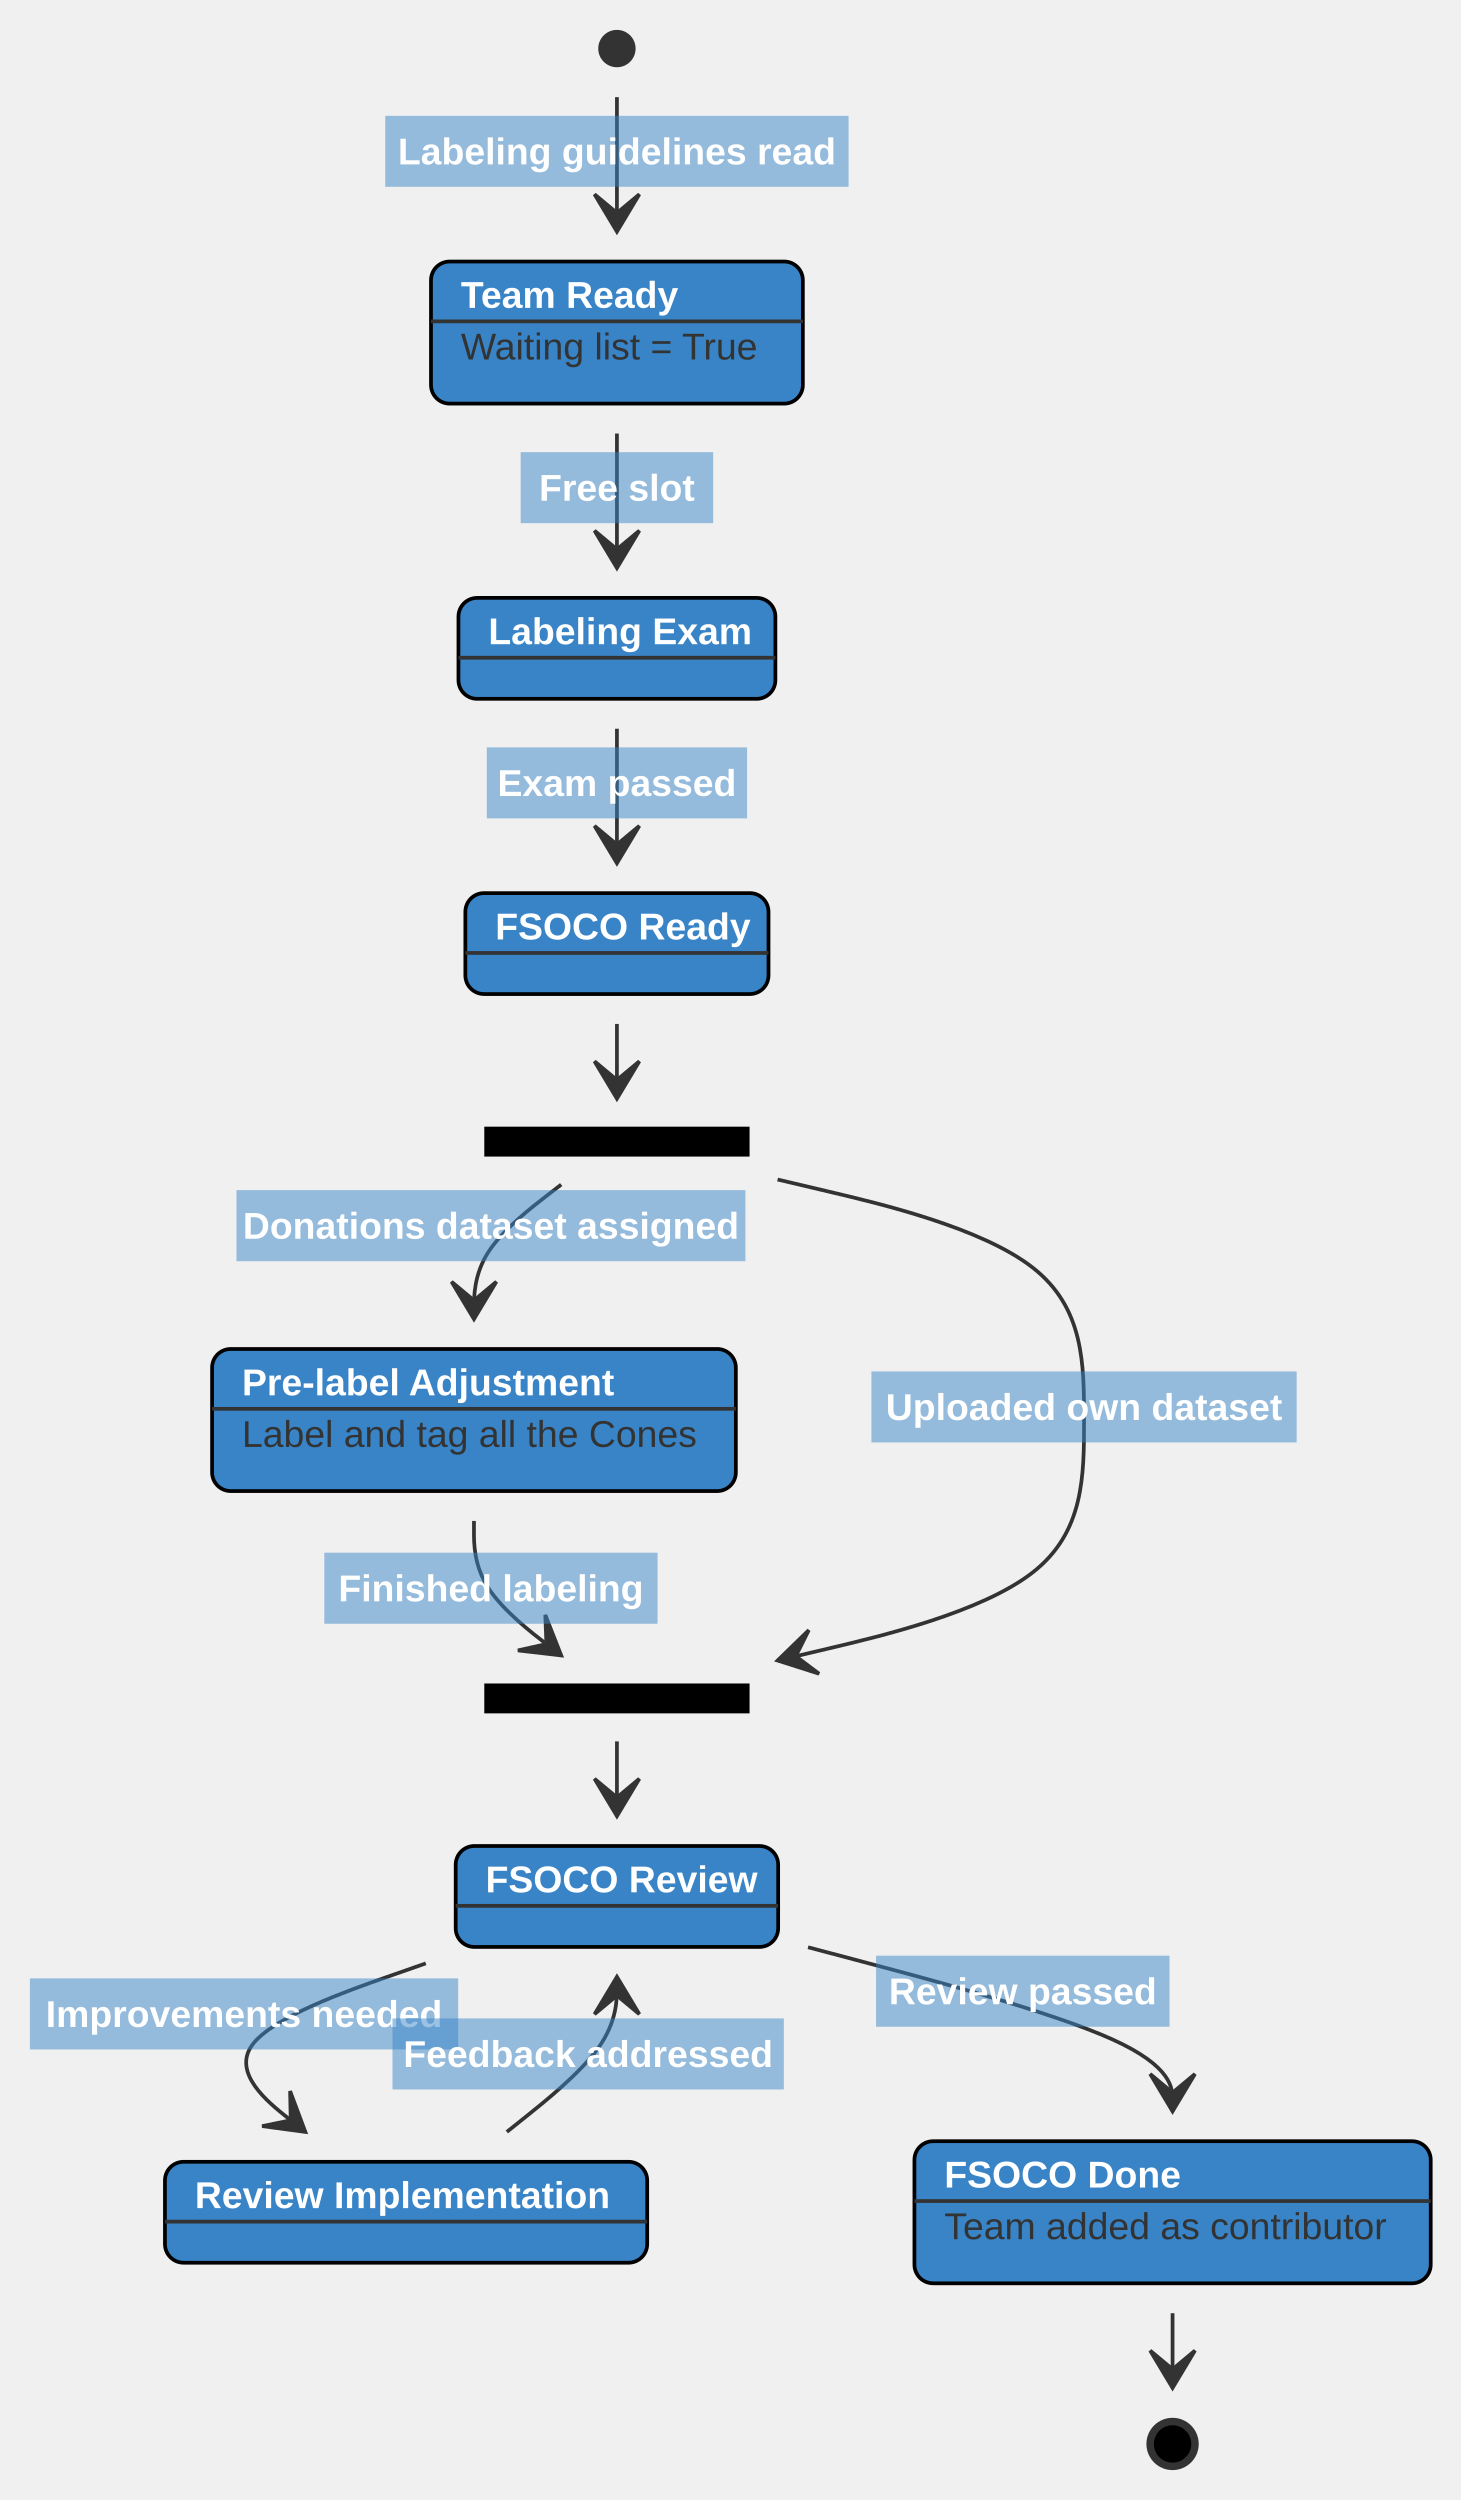
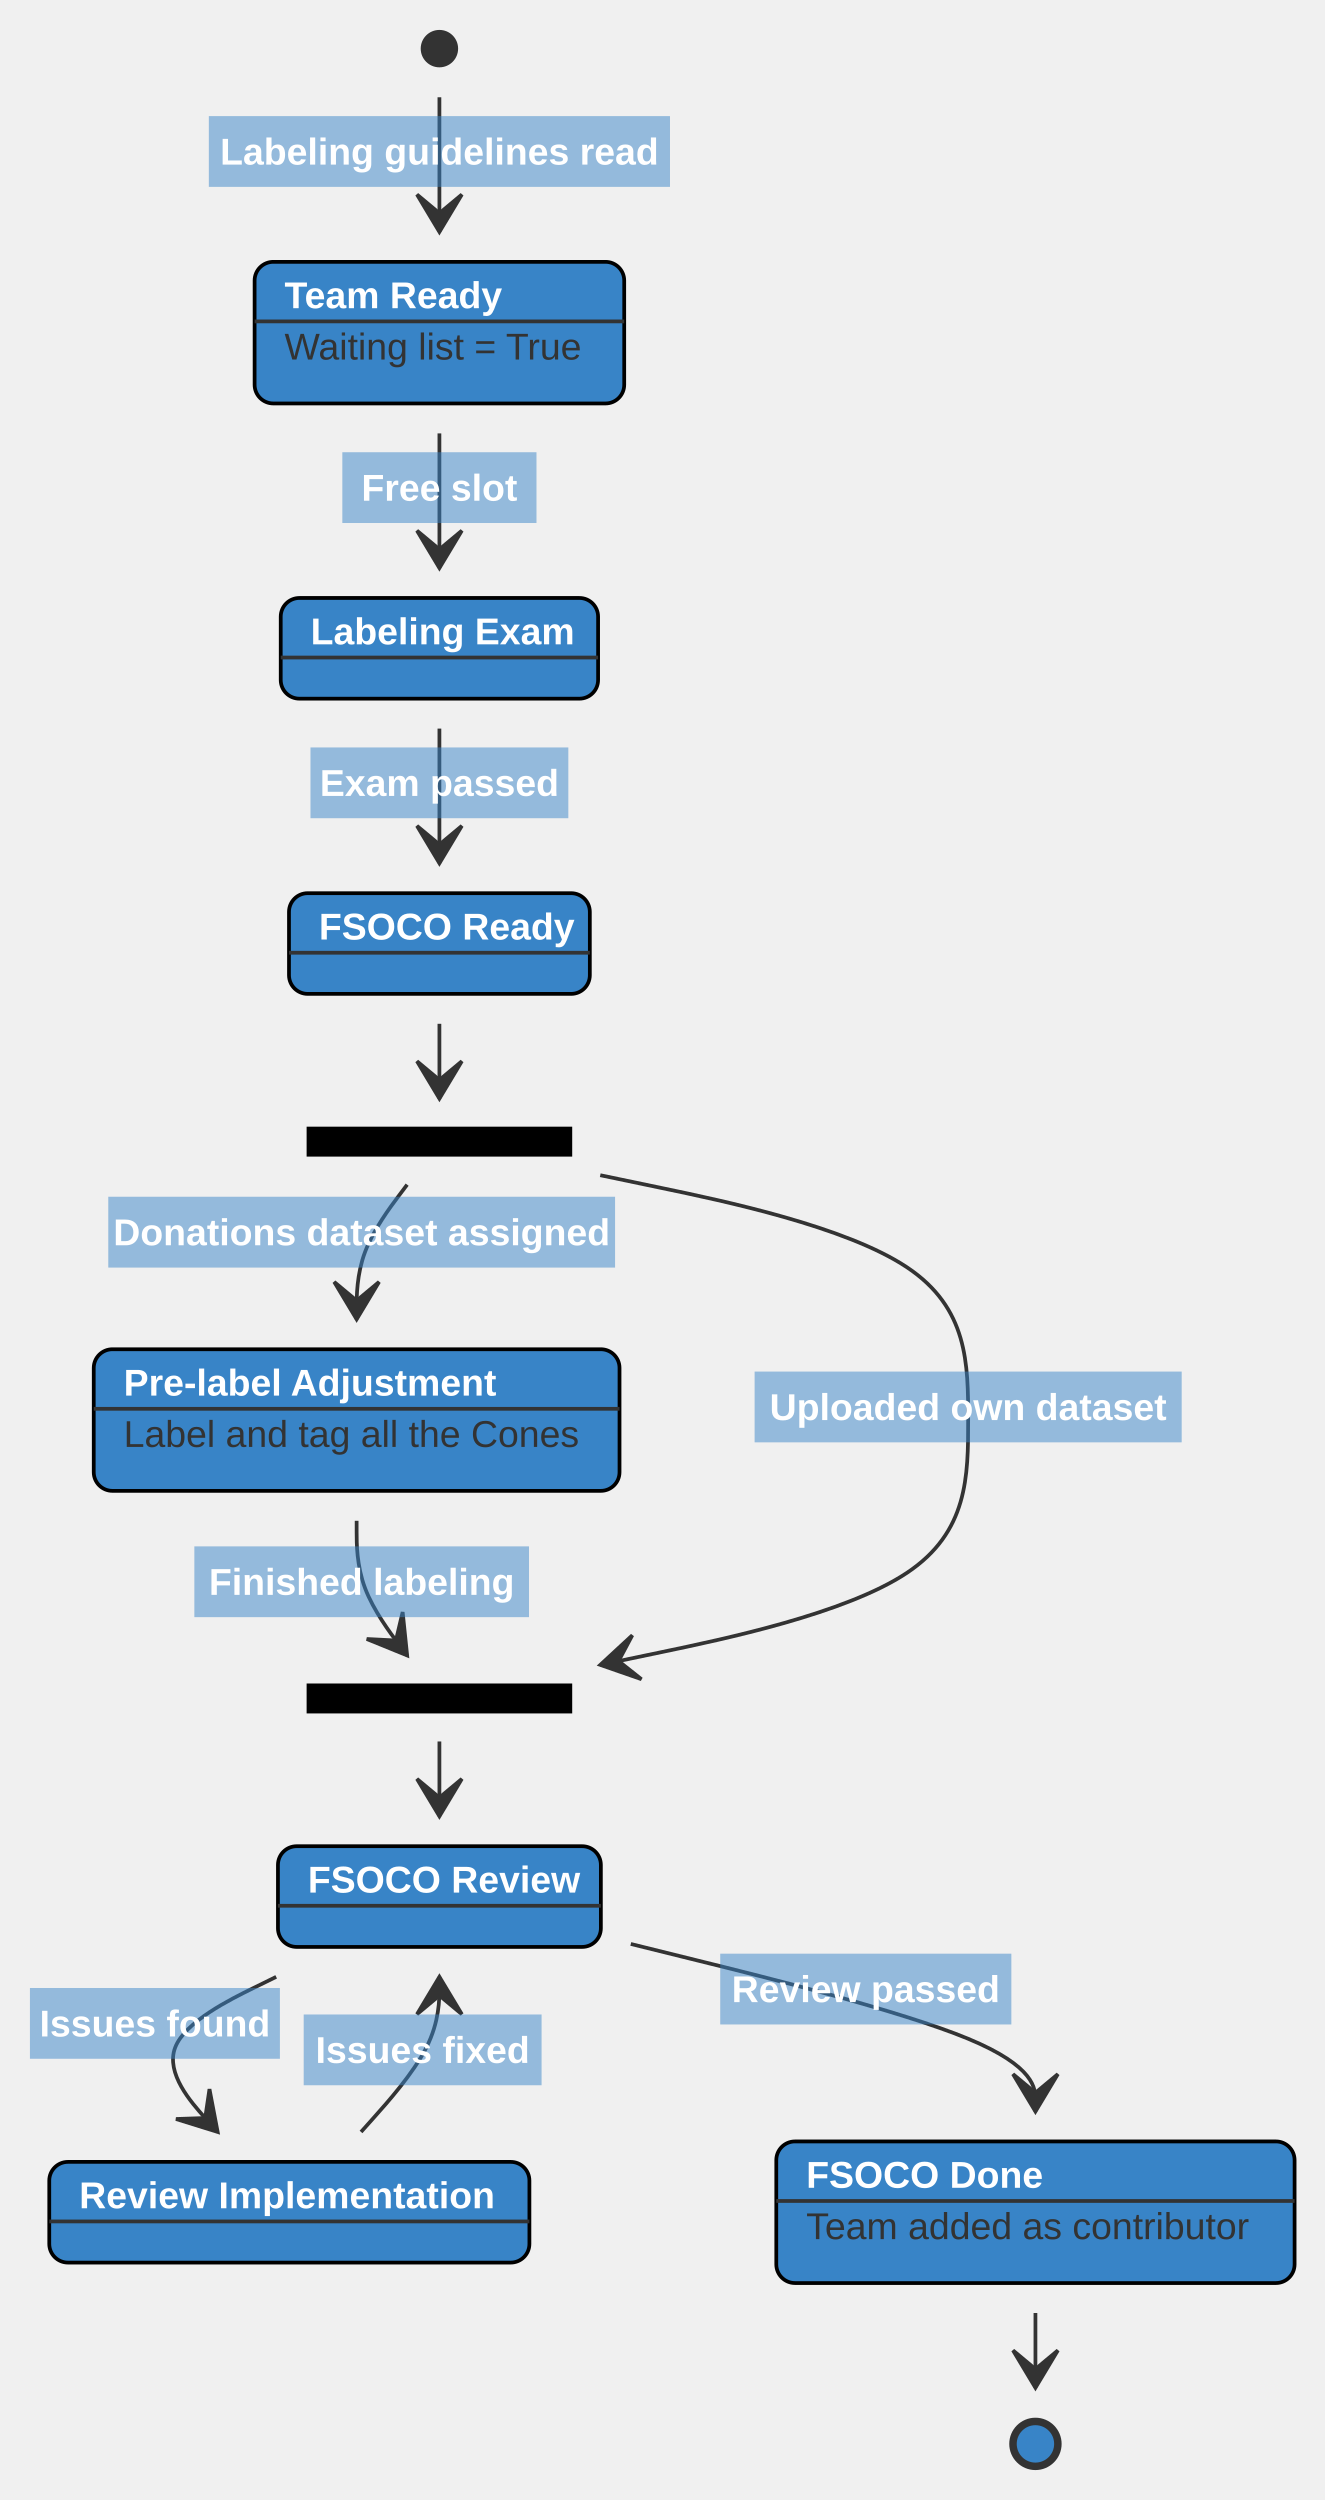
- <svg xmlns="http://www.w3.org/2000/svg" id="mermaid-1613861562569" width="100%" height="669.141" style="max-width: 684.144px;" viewBox="-4.564  0 390.939 669.141">
-   <style>#mermaid-1613861562569{font-family:"trebuchet ms",verdana,arial,sans-serif;font-size:16px;fill:#333;}#mermaid-1613861562569 .error-icon{fill:#552222;}#mermaid-1613861562569 .error-text{fill:#552222;stroke:#552222;}#mermaid-1613861562569 .edge-thickness-normal{stroke-width:2px;}#mermaid-1613861562569 .edge-thickness-thick{stroke-width:3.5px;}#mermaid-1613861562569 .edge-pattern-solid{stroke-dasharray:0;}#mermaid-1613861562569 .edge-pattern-dashed{stroke-dasharray:3;}#mermaid-1613861562569 .edge-pattern-dotted{stroke-dasharray:2;}#mermaid-1613861562569 .marker{fill:#333333;stroke:#333333;}#mermaid-1613861562569 .marker.cross{stroke:#333333;}#mermaid-1613861562569 svg{font-family:"trebuchet ms",verdana,arial,sans-serif;font-size:16px;}#mermaid-1613861562569 g.stateGroup text{fill:black;stroke:none;font-size:10px;}#mermaid-1613861562569 g.stateGroup text{fill:#333;stroke:none;font-size:10px;}#mermaid-1613861562569 g.stateGroup .state-title{font-weight:bolder;fill:#ffffff;}#mermaid-1613861562569 g.stateGroup rect{fill:#3884c7;stroke:black;}#mermaid-1613861562569 g.stateGroup line{stroke:#333333;stroke-width:1;}#mermaid-1613861562569 .transition{stroke:#333333;stroke-width:1;fill:none;}#mermaid-1613861562569 .stateGroup .composit{fill:black;border-bottom:1px;}#mermaid-1613861562569 .stateGroup .alt-composit{fill:#e0e0e0;border-bottom:1px;}#mermaid-1613861562569 .state-note{stroke:#aaaa33;fill:#fff5ad;}#mermaid-1613861562569 .state-note text{fill:black;stroke:none;font-size:10px;}#mermaid-1613861562569 .stateLabel .box{stroke:none;stroke-width:0;fill:#3884c7;opacity:0.5;}#mermaid-1613861562569 .edgeLabel .label rect{fill:hsl(80,100%,96.275%);opacity:0.5;}#mermaid-1613861562569 .edgeLabel .label text{fill:rgb(9.5,9.5,9.5);}#mermaid-1613861562569 .label div .edgeLabel{color:rgb(9.5,9.5,9.5);}#mermaid-1613861562569 .stateLabel text{fill:#ffffff;font-size:10px;font-weight:bold;}#mermaid-1613861562569 .node circle.state-start{fill:#333333;stroke:black;}#mermaid-1613861562569 .node circle.state-end{fill:hsl(240,60%,86.275%);stroke:black;stroke-width:1.5;}#mermaid-1613861562569 .end-state-inner{fill:black;stroke-width:1.5;}#mermaid-1613861562569 .node rect{fill:#3884c7;stroke:black;stroke-width:1px;}#mermaid-1613861562569 #statediagram-barbEnd{fill:#333333;}#mermaid-1613861562569 .statediagram-cluster rect{fill:#3884c7;stroke:black;stroke-width:1px;}#mermaid-1613861562569 .cluster-label,#mermaid-1613861562569 .nodeLabel{color:#333;}#mermaid-1613861562569 .statediagram-cluster rect.outer{rx:5px;ry:5px;}#mermaid-1613861562569 .statediagram-state .divider{stroke:black;}#mermaid-1613861562569 .statediagram-state .title-state{rx:5px;ry:5px;}#mermaid-1613861562569 .statediagram-cluster.statediagram-cluster .inner{fill:black;}#mermaid-1613861562569 .statediagram-cluster.statediagram-cluster-alt .inner{fill:#e0e0e0;}#mermaid-1613861562569 .statediagram-cluster .inner{rx:0;ry:0;}#mermaid-1613861562569 .statediagram-state rect.basic{rx:5px;ry:5px;}#mermaid-1613861562569 .statediagram-state rect.divider{stroke-dasharray:10,10;fill:#efefef;}#mermaid-1613861562569 .note-edge{stroke-dasharray:5;}#mermaid-1613861562569 .statediagram-note rect{fill:#fff5ad;stroke:#aaaa33;stroke-width:1px;rx:0;ry:0;}#mermaid-1613861562569 .statediagram-note rect{fill:#fff5ad;stroke:#aaaa33;stroke-width:1px;rx:0;ry:0;}#mermaid-1613861562569 .statediagram-note text{fill:black;}#mermaid-1613861562569 .statediagram-note .nodeLabel{color:black;}#mermaid-1613861562569 #dependencyStart,#mermaid-1613861562569 #dependencyEnd{fill:#333333;stroke:#333333;stroke-width:1;}#mermaid-1613861562569:root{--mermaid-font-family:"trebuchet ms",verdana,arial,sans-serif;}#mermaid-1613861562569 state{fill:apa;}</style>
+ <svg xmlns="http://www.w3.org/2000/svg" id="mermaid-1614078178041" width="100%" height="668.344" style="max-width: 619.662px;" viewBox="-5.171  0 354.093 668.344">
+   <style>#mermaid-1614078178041{font-family:"trebuchet ms",verdana,arial,sans-serif;font-size:16px;fill:#333;}#mermaid-1614078178041 .error-icon{fill:#552222;}#mermaid-1614078178041 .error-text{fill:#552222;stroke:#552222;}#mermaid-1614078178041 .edge-thickness-normal{stroke-width:2px;}#mermaid-1614078178041 .edge-thickness-thick{stroke-width:3.5px;}#mermaid-1614078178041 .edge-pattern-solid{stroke-dasharray:0;}#mermaid-1614078178041 .edge-pattern-dashed{stroke-dasharray:3;}#mermaid-1614078178041 .edge-pattern-dotted{stroke-dasharray:2;}#mermaid-1614078178041 .marker{fill:#333333;stroke:#333333;}#mermaid-1614078178041 .marker.cross{stroke:#333333;}#mermaid-1614078178041 svg{font-family:"trebuchet ms",verdana,arial,sans-serif;font-size:16px;}#mermaid-1614078178041 g.stateGroup text{fill:black;stroke:none;font-size:10px;}#mermaid-1614078178041 g.stateGroup text{fill:#333;stroke:none;font-size:10px;}#mermaid-1614078178041 g.stateGroup .state-title{font-weight:bolder;fill:#ffffff;}#mermaid-1614078178041 g.stateGroup rect{fill:#3884c7;stroke:black;}#mermaid-1614078178041 g.stateGroup line{stroke:#333333;stroke-width:1;}#mermaid-1614078178041 .transition{stroke:#333333;stroke-width:1;fill:none;}#mermaid-1614078178041 .stateGroup .composit{fill:#3884c7;border-bottom:1px;}#mermaid-1614078178041 .stateGroup .alt-composit{fill:#e0e0e0;border-bottom:1px;}#mermaid-1614078178041 .state-note{stroke:#aaaa33;fill:#fff5ad;}#mermaid-1614078178041 .state-note text{fill:black;stroke:none;font-size:10px;}#mermaid-1614078178041 .stateLabel .box{stroke:none;stroke-width:0;fill:#3884c7;opacity:0.5;}#mermaid-1614078178041 .edgeLabel .label rect{fill:hsl(80,100%,96.275%);opacity:0.5;}#mermaid-1614078178041 .edgeLabel .label text{fill:rgb(9.5,9.5,9.5);}#mermaid-1614078178041 .label div .edgeLabel{color:rgb(9.5,9.5,9.5);}#mermaid-1614078178041 .stateLabel text{fill:#ffffff;font-size:10px;font-weight:bold;}#mermaid-1614078178041 .node circle.state-start{fill:#333333;stroke:black;}#mermaid-1614078178041 .node circle.state-end{fill:hsl(240,60%,86.275%);stroke:#3884c7;stroke-width:1.5;}#mermaid-1614078178041 .end-state-inner{fill:#3884c7;stroke-width:1.5;}#mermaid-1614078178041 .node rect{fill:#3884c7;stroke:black;stroke-width:1px;}#mermaid-1614078178041 #statediagram-barbEnd{fill:#333333;}#mermaid-1614078178041 .statediagram-cluster rect{fill:#3884c7;stroke:black;stroke-width:1px;}#mermaid-1614078178041 .cluster-label,#mermaid-1614078178041 .nodeLabel{color:#333;}#mermaid-1614078178041 .statediagram-cluster rect.outer{rx:5px;ry:5px;}#mermaid-1614078178041 .statediagram-state .divider{stroke:black;}#mermaid-1614078178041 .statediagram-state .title-state{rx:5px;ry:5px;}#mermaid-1614078178041 .statediagram-cluster.statediagram-cluster .inner{fill:#3884c7;}#mermaid-1614078178041 .statediagram-cluster.statediagram-cluster-alt .inner{fill:#e0e0e0;}#mermaid-1614078178041 .statediagram-cluster .inner{rx:0;ry:0;}#mermaid-1614078178041 .statediagram-state rect.basic{rx:5px;ry:5px;}#mermaid-1614078178041 .statediagram-state rect.divider{stroke-dasharray:10,10;fill:#efefef;}#mermaid-1614078178041 .note-edge{stroke-dasharray:5;}#mermaid-1614078178041 .statediagram-note rect{fill:#fff5ad;stroke:#aaaa33;stroke-width:1px;rx:0;ry:0;}#mermaid-1614078178041 .statediagram-note rect{fill:#fff5ad;stroke:#aaaa33;stroke-width:1px;rx:0;ry:0;}#mermaid-1614078178041 .statediagram-note text{fill:black;}#mermaid-1614078178041 .statediagram-note .nodeLabel{color:black;}#mermaid-1614078178041 #dependencyStart,#mermaid-1614078178041 #dependencyEnd{fill:#333333;stroke:#333333;stroke-width:1;}#mermaid-1614078178041:root{--mermaid-font-family:"trebuchet ms",verdana,arial,sans-serif;}#mermaid-1614078178041 state{fill:apa;}</style>
  <g />
  <defs>
    <marker id="dependencyEnd" refX="19" refY="7" markerWidth="20" markerHeight="28" orient="auto">
      <path d="M 19,7 L9,13 L14,7 L9,1 Z" />
    </marker>
  </defs>
-   <g id="fork_state" class="stateGroup" transform="translate(117.56,294.0625 )" data-x-shift="117.56">
+   <g id="fork_state" class="stateGroup" transform="translate(69.29969,293.7031 )" data-x-shift="69.2996875">
    <rect width="70" height="7" x="8" y="8" style="stroke: black; fill: black;" />
  </g>
-   <g id="join_state" class="stateGroup" transform="translate(117.56,443.0938 )" data-x-shift="117.56">
+   <g id="join_state" class="stateGroup" transform="translate(69.29969,442.5625 )" data-x-shift="69.2996875">
    <rect width="70" height="7" x="8" y="8" style="stroke: black; fill: black;" />
  </g>
-   <g id="s0" class="stateGroup" transform="translate(102.7944,62 )" data-x-shift="102.794375">
-     <rect x="8" y="8" width="99.531" height="38.031" rx="5" />
+   <g id="s0" class="stateGroup" transform="translate(54.89344,62 )" data-x-shift="54.893437500000005">
+     <rect x="8" y="8" width="98.812" height="37.859" rx="5" />
    <text x="16" y="20.4" font-size="24" class="state-title">Team Ready</text>
-     <text x="8" y="34.216" class="state-description">
+     <text x="8" y="34.122" class="state-description">
      <tspan x="16">Waiting list = True</tspan>
    </text>
-     <line x1="8" y1="24.016" y2="24.016" class="descr-divider" x2="107.531" />
+     <line x1="8" y1="23.922" y2="23.922" class="descr-divider" x2="106.812" />
  </g>
-   <g id="s1" class="stateGroup" transform="translate(110.1459,152.0312 )" data-x-shift="110.1459375">
-     <rect x="8" y="8" width="84.828" height="27.016" rx="5" />
+   <g id="s1" class="stateGroup" transform="translate(61.87781,151.8594 )" data-x-shift="61.877812500000005">
+     <rect x="8" y="8" width="84.844" height="26.922" rx="5" />
    <text x="16" y="20.4" font-size="24" class="state-title">Labeling Exam</text>
-     <text x="8" y="34.216" class="state-description">
+     <text x="8" y="34.122" class="state-description">
      <tspan x="16" />
    </text>
-     <line x1="8" y1="24.016" y2="24.016" class="descr-divider" x2="92.828" />
+     <line x1="8" y1="23.922" y2="23.922" class="descr-divider" x2="92.844" />
  </g>
-   <g id="s2" class="stateGroup" transform="translate(111.9897,231.0469 )" data-x-shift="111.9896875">
-     <rect x="8" y="8" width="81.141" height="27.016" rx="5" />
+   <g id="s2" class="stateGroup" transform="translate(64.08875,230.7812 )" data-x-shift="64.08875">
+     <rect x="8" y="8" width="80.422" height="26.922" rx="5" />
    <text x="16" y="20.4" font-size="24" class="state-title">FSOCO Ready</text>
-     <text x="8" y="34.216" class="state-description">
+     <text x="8" y="34.122" class="state-description">
      <tspan x="16" />
    </text>
-     <line x1="8" y1="24.016" y2="24.016" class="descr-divider" x2="89.141" />
+     <line x1="8" y1="23.922" y2="23.922" class="descr-divider" x2="88.422" />
  </g>
-   <g id="s3" class="stateGroup" transform="translate(44.20078,353.0625 )" data-x-shift="44.200781250000006">
-     <rect x="8" y="8" width="140.188" height="38.031" rx="5" />
+   <g id="s3" class="stateGroup" transform="translate(11.88828,352.7031 )" data-x-shift="11.888281250000006">
+     <rect x="8" y="8" width="140.562" height="37.859" rx="5" />
    <text x="16" y="20.4" font-size="24" class="state-title">Pre-label Adjustment</text>
-     <text x="8" y="34.216" class="state-description">
+     <text x="8" y="34.122" class="state-description">
      <tspan x="16">Label and tag all the Cones</tspan>
    </text>
-     <line x1="8" y1="24.016" y2="24.016" class="descr-divider" x2="148.188" />
+     <line x1="8" y1="23.922" y2="23.922" class="descr-divider" x2="148.562" />
  </g>
-   <g id="s4" class="stateGroup" transform="translate(31.58594,570.6172 )" data-x-shift="31.5859375">
-     <rect x="8" y="8" width="129.078" height="27.016" rx="5" />
+   <g id="s4" class="stateGroup" transform="translate(0,569.9531 )" data-x-shift="0">
+     <rect x="8" y="8" width="128.359" height="26.922" rx="5" />
    <text x="16" y="20.4" font-size="24" class="state-title">Review Implementation</text>
-     <text x="8" y="34.216" class="state-description">
+     <text x="8" y="34.122" class="state-description">
      <tspan x="16" />
    </text>
-     <line x1="8" y1="24.016" y2="24.016" class="descr-divider" x2="137.078" />
+     <line x1="8" y1="23.922" y2="23.922" class="descr-divider" x2="136.359" />
  </g>
-   <g id="s5" class="stateGroup" transform="translate(109.4038,486.0938 )" data-x-shift="109.40375">
-     <rect x="8" y="8" width="86.312" height="27.016" rx="5" />
+   <g id="s5" class="stateGroup" transform="translate(61.13563,485.5625 )" data-x-shift="61.135625000000005">
+     <rect x="8" y="8" width="86.328" height="26.922" rx="5" />
    <text x="16" y="20.4" font-size="24" class="state-title">FSOCO Review</text>
-     <text x="8" y="34.216" class="state-description">
+     <text x="8" y="34.122" class="state-description">
      <tspan x="16" />
    </text>
-     <line x1="8" y1="24.016" y2="24.016" class="descr-divider" x2="94.312" />
+     <line x1="8" y1="23.922" y2="23.922" class="descr-divider" x2="94.328" />
  </g>
-   <g id="s6" class="stateGroup" transform="translate(232.1877,565.1094 )" data-x-shift="232.18765624999997">
-     <rect x="8" y="8" width="138.188" height="38.031" rx="5" />
+   <g id="s6" class="stateGroup" transform="translate(194.3594,564.4844 )" data-x-shift="194.359375">
+     <rect x="8" y="8" width="138.562" height="37.859" rx="5" />
    <text x="16" y="20.4" font-size="24" class="state-title">FSOCO Done</text>
-     <text x="8" y="34.216" class="state-description">
+     <text x="8" y="34.122" class="state-description">
      <tspan x="16">Team added as contributor</tspan>
    </text>
-     <line x1="8" y1="24.016" y2="24.016" class="descr-divider" x2="146.188" />
+     <line x1="8" y1="23.922" y2="23.922" class="descr-divider" x2="146.562" />
  </g>
-   <g id="start1" class="stateGroup" transform="translate(147.56,0 )" data-x-shift="147.56">
+   <g id="start1" class="stateGroup" transform="translate(99.29969,0 )" data-x-shift="99.2996875">
    <circle class="start-state" r="5" cx="13" cy="13" />
  </g>
-   <g id="end1" class="stateGroup" transform="translate(294.2814,639.1406 )" data-x-shift="294.28140625">
+   <g id="end1" class="stateGroup" transform="translate(256.6406,638.3438 )" data-x-shift="256.640625">
    <circle class="end-state-outer" r="7" cx="15" cy="15" />
    <circle class="end-state-inner" r="5" cx="15" cy="15" />
  </g>
-   <path d="M160.56,26L160.56,29C160.56,32,160.56,38,160.56,44C160.56,50,160.56,56,160.56,59L160.56,62" id="edge4950" class="transition" marker-end="url(#dependencyEnd)" />
+   <path d="M112.3,26L112.3,29C112.3,32,112.3,38,112.3,44C112.3,50,112.3,56,112.3,59L112.3,62" id="edge588" class="transition" marker-end="url(#dependencyEnd)" />
  <g class="stateLabel">
-     <rect class="box" x="98.56" y="31" width="124" height="19" />
-     <text text-anchor="middle" x="160.56" y="44">Labeling guidelines read</text>
-     <text text-anchor="middle" x="160.56" y="55" />
+     <rect class="box" x="50.659" y="31.039" width="123.281" height="18.922" />
+     <text text-anchor="middle" x="112.3" y="44">Labeling guidelines read</text>
+     <text text-anchor="middle" x="112.3" y="54.922" />
  </g>
-   <path d="M160.56,116.031L160.56,119.031C160.56,122.031,160.56,128.031,160.56,134.031C160.56,140.031,160.56,146.031,160.56,149.031L160.56,152.031" id="edge4951" class="transition" marker-end="url(#dependencyEnd)" />
+   <path d="M112.3,115.859L112.3,118.859C112.3,121.859,112.3,127.859,112.3,133.859C112.3,139.859,112.3,145.859,112.3,148.859L112.3,151.859" id="edge589" class="transition" marker-end="url(#dependencyEnd)" />
  <g class="stateLabel">
-     <rect class="box" x="134.794" y="121.031" width="51.531" height="19" />
-     <text text-anchor="middle" x="160.56" y="134.031">Free slot</text>
-     <text text-anchor="middle" x="160.56" y="145.031" />
+     <rect class="box" x="86.347" y="120.898" width="51.906" height="18.922" />
+     <text text-anchor="middle" x="112.3" y="133.859">Free slot</text>
+     <text text-anchor="middle" x="112.3" y="144.781" />
  </g>
-   <path d="M160.56,195.047L160.56,198.047C160.56,201.047,160.56,207.047,160.56,213.047C160.56,219.047,160.56,225.047,160.56,228.047L160.56,231.047" id="edge4952" class="transition" marker-end="url(#dependencyEnd)" />
+   <path d="M112.3,194.781L112.3,197.781C112.3,200.781,112.3,206.781,112.3,212.781C112.3,218.781,112.3,224.781,112.3,227.781L112.3,230.781" id="edge590" class="transition" marker-end="url(#dependencyEnd)" />
  <g class="stateLabel">
-     <rect class="box" x="125.724" y="200.047" width="69.672" height="19" />
-     <text text-anchor="middle" x="160.56" y="213.047">Exam passed</text>
-     <text text-anchor="middle" x="160.56" y="224.047" />
+     <rect class="box" x="77.831" y="199.82" width="68.938" height="18.922" />
+     <text text-anchor="middle" x="112.3" y="212.781">Exam passed</text>
+     <text text-anchor="middle" x="112.3" y="223.703" />
  </g>
-   <path d="M160.56,274.062L160.56,275.729C160.56,277.396,160.56,280.729,160.56,284.062C160.56,287.396,160.56,290.729,160.56,292.396L160.56,294.062" id="edge4953" class="transition" marker-end="url(#dependencyEnd)" />
-   <path d="M145.643,317.062L141.752,320.062C137.86,323.062,130.077,329.062,126.186,335.062C122.295,341.062,122.295,347.062,122.295,350.062L122.295,353.062" id="edge4954" class="transition" marker-end="url(#dependencyEnd)" />
+   <path d="M112.3,273.703L112.3,275.37C112.3,277.036,112.3,280.37,112.3,283.703C112.3,287.036,112.3,290.37,112.3,292.036L112.3,293.703" id="edge591" class="transition" marker-end="url(#dependencyEnd)" />
+   <path d="M103.673,316.703L101.422,319.703C99.172,322.703,94.671,328.703,92.42,334.703C90.17,340.703,90.17,346.703,90.17,349.703L90.17,352.703" id="edge592" class="transition" marker-end="url(#dependencyEnd)" />
  <g class="stateLabel">
-     <rect class="box" x="58.732" y="318.55" width="136.219" height="19.016" />
-     <text text-anchor="middle" x="126.841" y="331.558">Donations dataset assigned</text>
-     <text text-anchor="middle" x="126.841" y="342.573" />
+     <rect class="box" x="23.778" y="319.934" width="135.484" height="18.938" />
+     <text text-anchor="middle" x="91.52" y="332.903">Donations dataset assigned</text>
+     <text text-anchor="middle" x="91.52" y="343.84" />
  </g>
-   <path d="M122.295,407.094L122.295,410.094C122.295,413.094,122.295,419.094,126.186,425.094C130.077,431.094,137.86,437.094,141.752,440.094L145.643,443.094" id="edge4955" class="transition" marker-end="url(#dependencyEnd)" />
+   <path d="M90.17,406.562L90.17,409.562C90.17,412.562,90.17,418.562,92.42,424.562C94.671,430.562,99.172,436.562,101.422,439.562L103.673,442.562" id="edge593" class="transition" marker-end="url(#dependencyEnd)" />
  <g class="stateLabel">
-     <rect class="box" x="82.247" y="415.591" width="89.188" height="19.016" />
-     <text text-anchor="middle" x="126.841" y="428.599">Finished labeling</text>
-     <text text-anchor="middle" x="126.841" y="439.614" />
+     <rect class="box" x="46.786" y="413.402" width="89.469" height="18.922" />
+     <text text-anchor="middle" x="91.52" y="426.363">Finished labeling</text>
+     <text text-anchor="middle" x="91.52" y="437.285" />
  </g>
-   <path d="M203.56,315.708L217.231,318.934C230.903,322.16,258.246,328.611,271.917,339.339C285.588,350.068,285.588,365.073,285.588,380.078C285.588,395.083,285.588,410.089,271.917,420.817C258.246,431.545,230.903,437.997,217.231,441.222L203.56,444.448" id="edge4956" class="transition" marker-end="url(#dependencyEnd)" />
+   <path d="M155.3,314.177L171.692,317.598C188.083,321.019,220.867,327.861,237.259,338.77C253.651,349.68,253.651,364.656,253.651,379.633C253.651,394.609,253.651,409.586,237.259,420.495C220.867,431.404,188.083,438.246,171.692,441.667L155.3,445.088" id="edge594" class="transition" marker-end="url(#dependencyEnd)" />
  <g class="stateLabel">
-     <rect class="box" x="228.682" y="367.078" width="113.812" height="19" />
-     <text text-anchor="middle" x="285.588" y="380.078">Uploaded own dataset</text>
-     <text text-anchor="middle" x="285.588" y="391.078" />
+     <rect class="box" x="196.565" y="366.672" width="114.172" height="18.922" />
+     <text text-anchor="middle" x="253.651" y="379.633">Uploaded own dataset</text>
+     <text text-anchor="middle" x="253.651" y="390.555" />
  </g>
-   <path d="M160.56,466.094L160.56,467.76C160.56,469.427,160.56,472.76,160.56,476.094C160.56,479.427,160.56,482.76,160.56,484.427L160.56,486.094" id="edge4957" class="transition" marker-end="url(#dependencyEnd)" />
-   <path d="M211.716,521.191L227.977,525.511C244.238,529.831,276.76,538.47,293.021,545.79C309.281,553.109,309.281,559.109,309.281,562.109L309.281,565.109" id="edge4958" class="transition" marker-end="url(#dependencyEnd)" />
+   <path d="M112.3,465.562L112.3,467.229C112.3,468.896,112.3,472.229,112.3,475.562C112.3,478.896,112.3,482.229,112.3,483.896L112.3,485.562" id="edge595" class="transition" marker-end="url(#dependencyEnd)" />
+   <path d="M163.464,519.694L181.493,524.159C199.523,528.624,235.582,537.554,253.611,545.019C271.641,552.484,271.641,558.484,271.641,561.484L271.641,564.484" id="edge596" class="transition" marker-end="url(#dependencyEnd)" />
  <g class="stateLabel">
-     <rect class="box" x="229.924" y="523.453" width="78.547" height="19.016" />
-     <text text-anchor="middle" x="269.197" y="536.461">Review passed</text>
-     <text text-anchor="middle" x="269.197" y="547.477" />
+     <rect class="box" x="187.374" y="522.292" width="77.828" height="18.922" />
+     <text text-anchor="middle" x="226.288" y="535.253">Review passed</text>
+     <text text-anchor="middle" x="226.288" y="546.175" />
  </g>
-   <path d="M109.404,525.508L99.118,529.108C88.832,532.708,68.261,539.909,62.887,547.427C57.514,554.945,67.337,562.781,72.249,566.699L77.161,570.617" id="edge4959" class="transition" marker-end="url(#dependencyEnd)" />
+   <path d="M68.661,528.484L62.561,531.484C56.461,534.484,44.26,540.484,41.653,547.396C39.045,554.307,46.031,562.13,49.523,566.042L53.016,569.953" id="edge597" class="transition" marker-end="url(#dependencyEnd)" />
  <g class="stateLabel">
-     <rect class="box" x="3.436" y="529.528" width="114.641" height="19.016" />
-     <text text-anchor="middle" x="60.756" y="542.536">Improvements needed</text>
-     <text text-anchor="middle" x="60.756" y="553.551" />
+     <rect class="box" x="2.829" y="531.466" width="66.828" height="18.922" />
+     <text text-anchor="middle" x="36.243" y="544.427">Issues found</text>
+     <text text-anchor="middle" x="36.243" y="555.349" />
  </g>
-   <path d="M131.089,570.617L136.001,566.699C140.913,562.781,150.736,554.945,155.648,548.027C160.56,541.109,160.56,535.109,160.56,532.109L160.56,529.109" id="edge4960" class="transition" marker-end="url(#dependencyEnd)" />
+   <path d="M91.343,569.953L94.836,566.042C98.329,562.13,105.314,554.307,108.807,547.396C112.3,540.484,112.3,534.484,112.3,531.484L112.3,528.484" id="edge598" class="transition" marker-end="url(#dependencyEnd)" />
  <g class="stateLabel">
-     <rect class="box" x="100.485" y="540.243" width="104.75" height="19.016" />
-     <text text-anchor="middle" x="152.86" y="553.251">Feedback addressed</text>
-     <text text-anchor="middle" x="152.86" y="564.267" />
+     <rect class="box" x="76.019" y="538.545" width="63.594" height="18.922" />
+     <text text-anchor="middle" x="107.816" y="551.506">Issues fixed</text>
+     <text text-anchor="middle" x="107.816" y="562.427" />
  </g>
-   <path d="M309.281,619.141L309.281,620.807C309.281,622.474,309.281,625.807,309.281,629.141C309.281,632.474,309.281,635.807,309.281,637.474L309.281,639.141" id="edge4961" class="transition" marker-end="url(#dependencyEnd)" />
+   <path d="M271.641,618.344L271.641,620.01C271.641,621.677,271.641,625.01,271.641,628.344C271.641,631.677,271.641,635.01,271.641,636.677L271.641,638.344" id="edge599" class="transition" marker-end="url(#dependencyEnd)" />
</svg>
